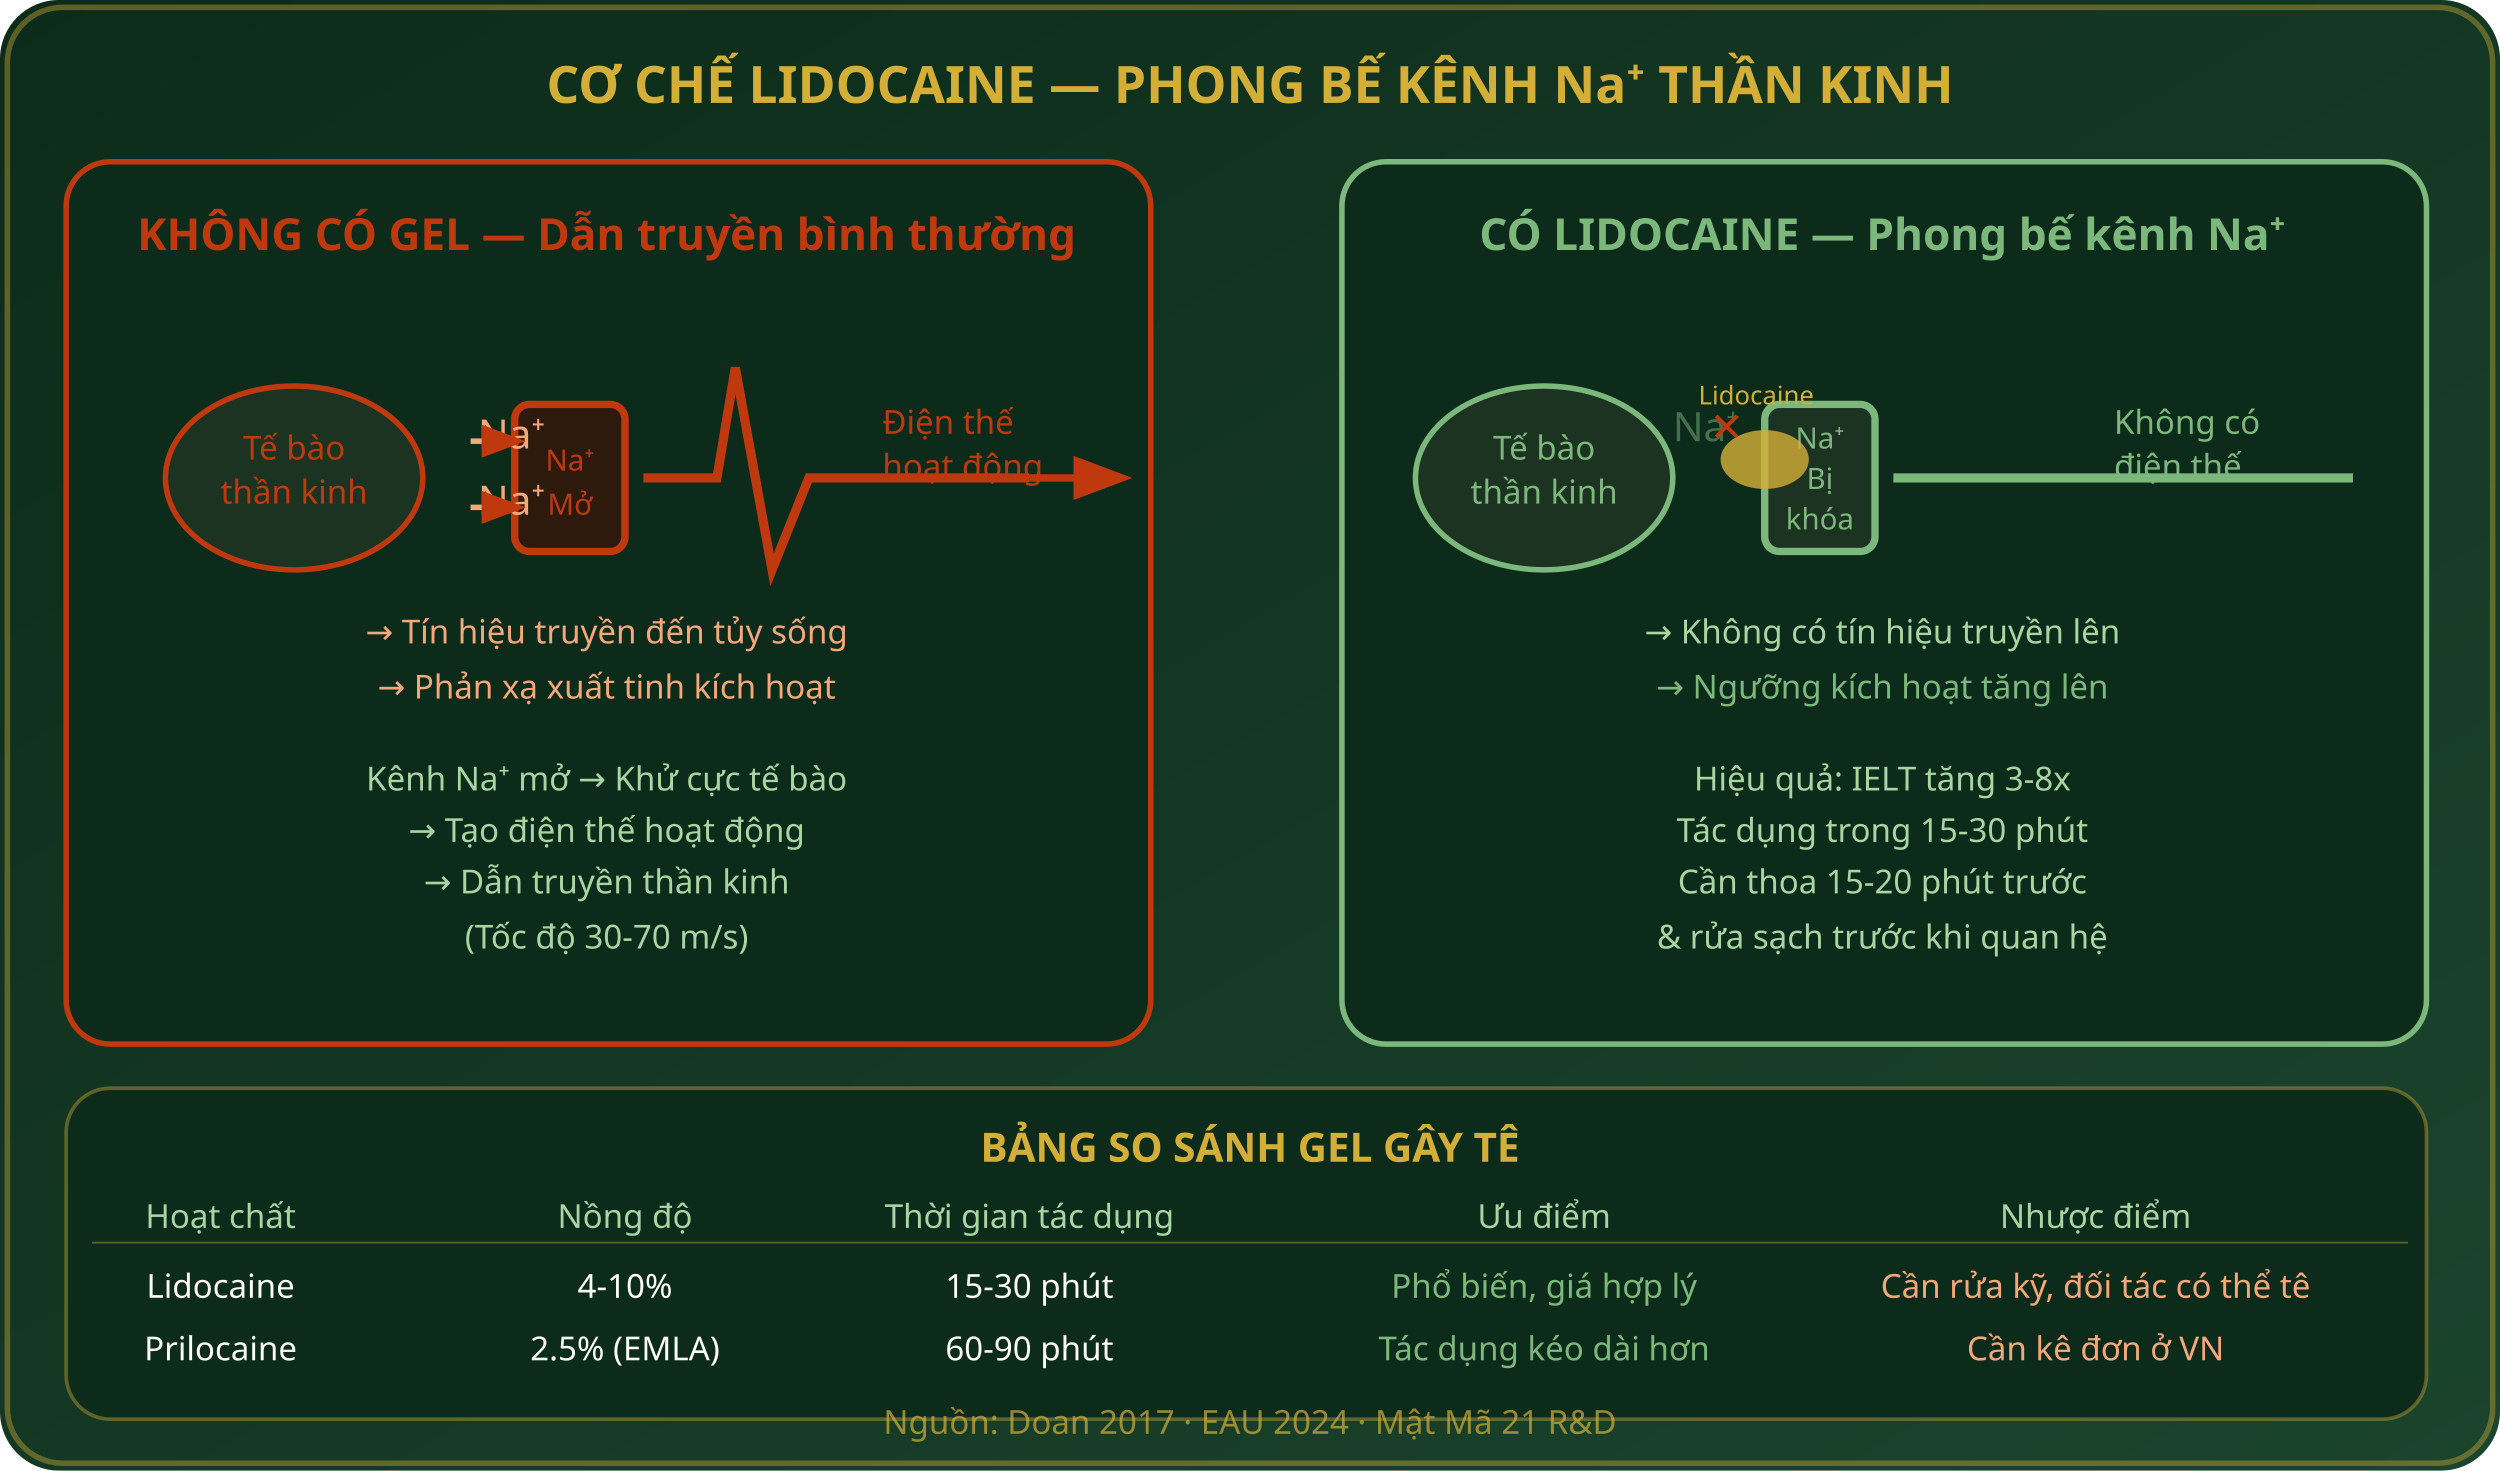
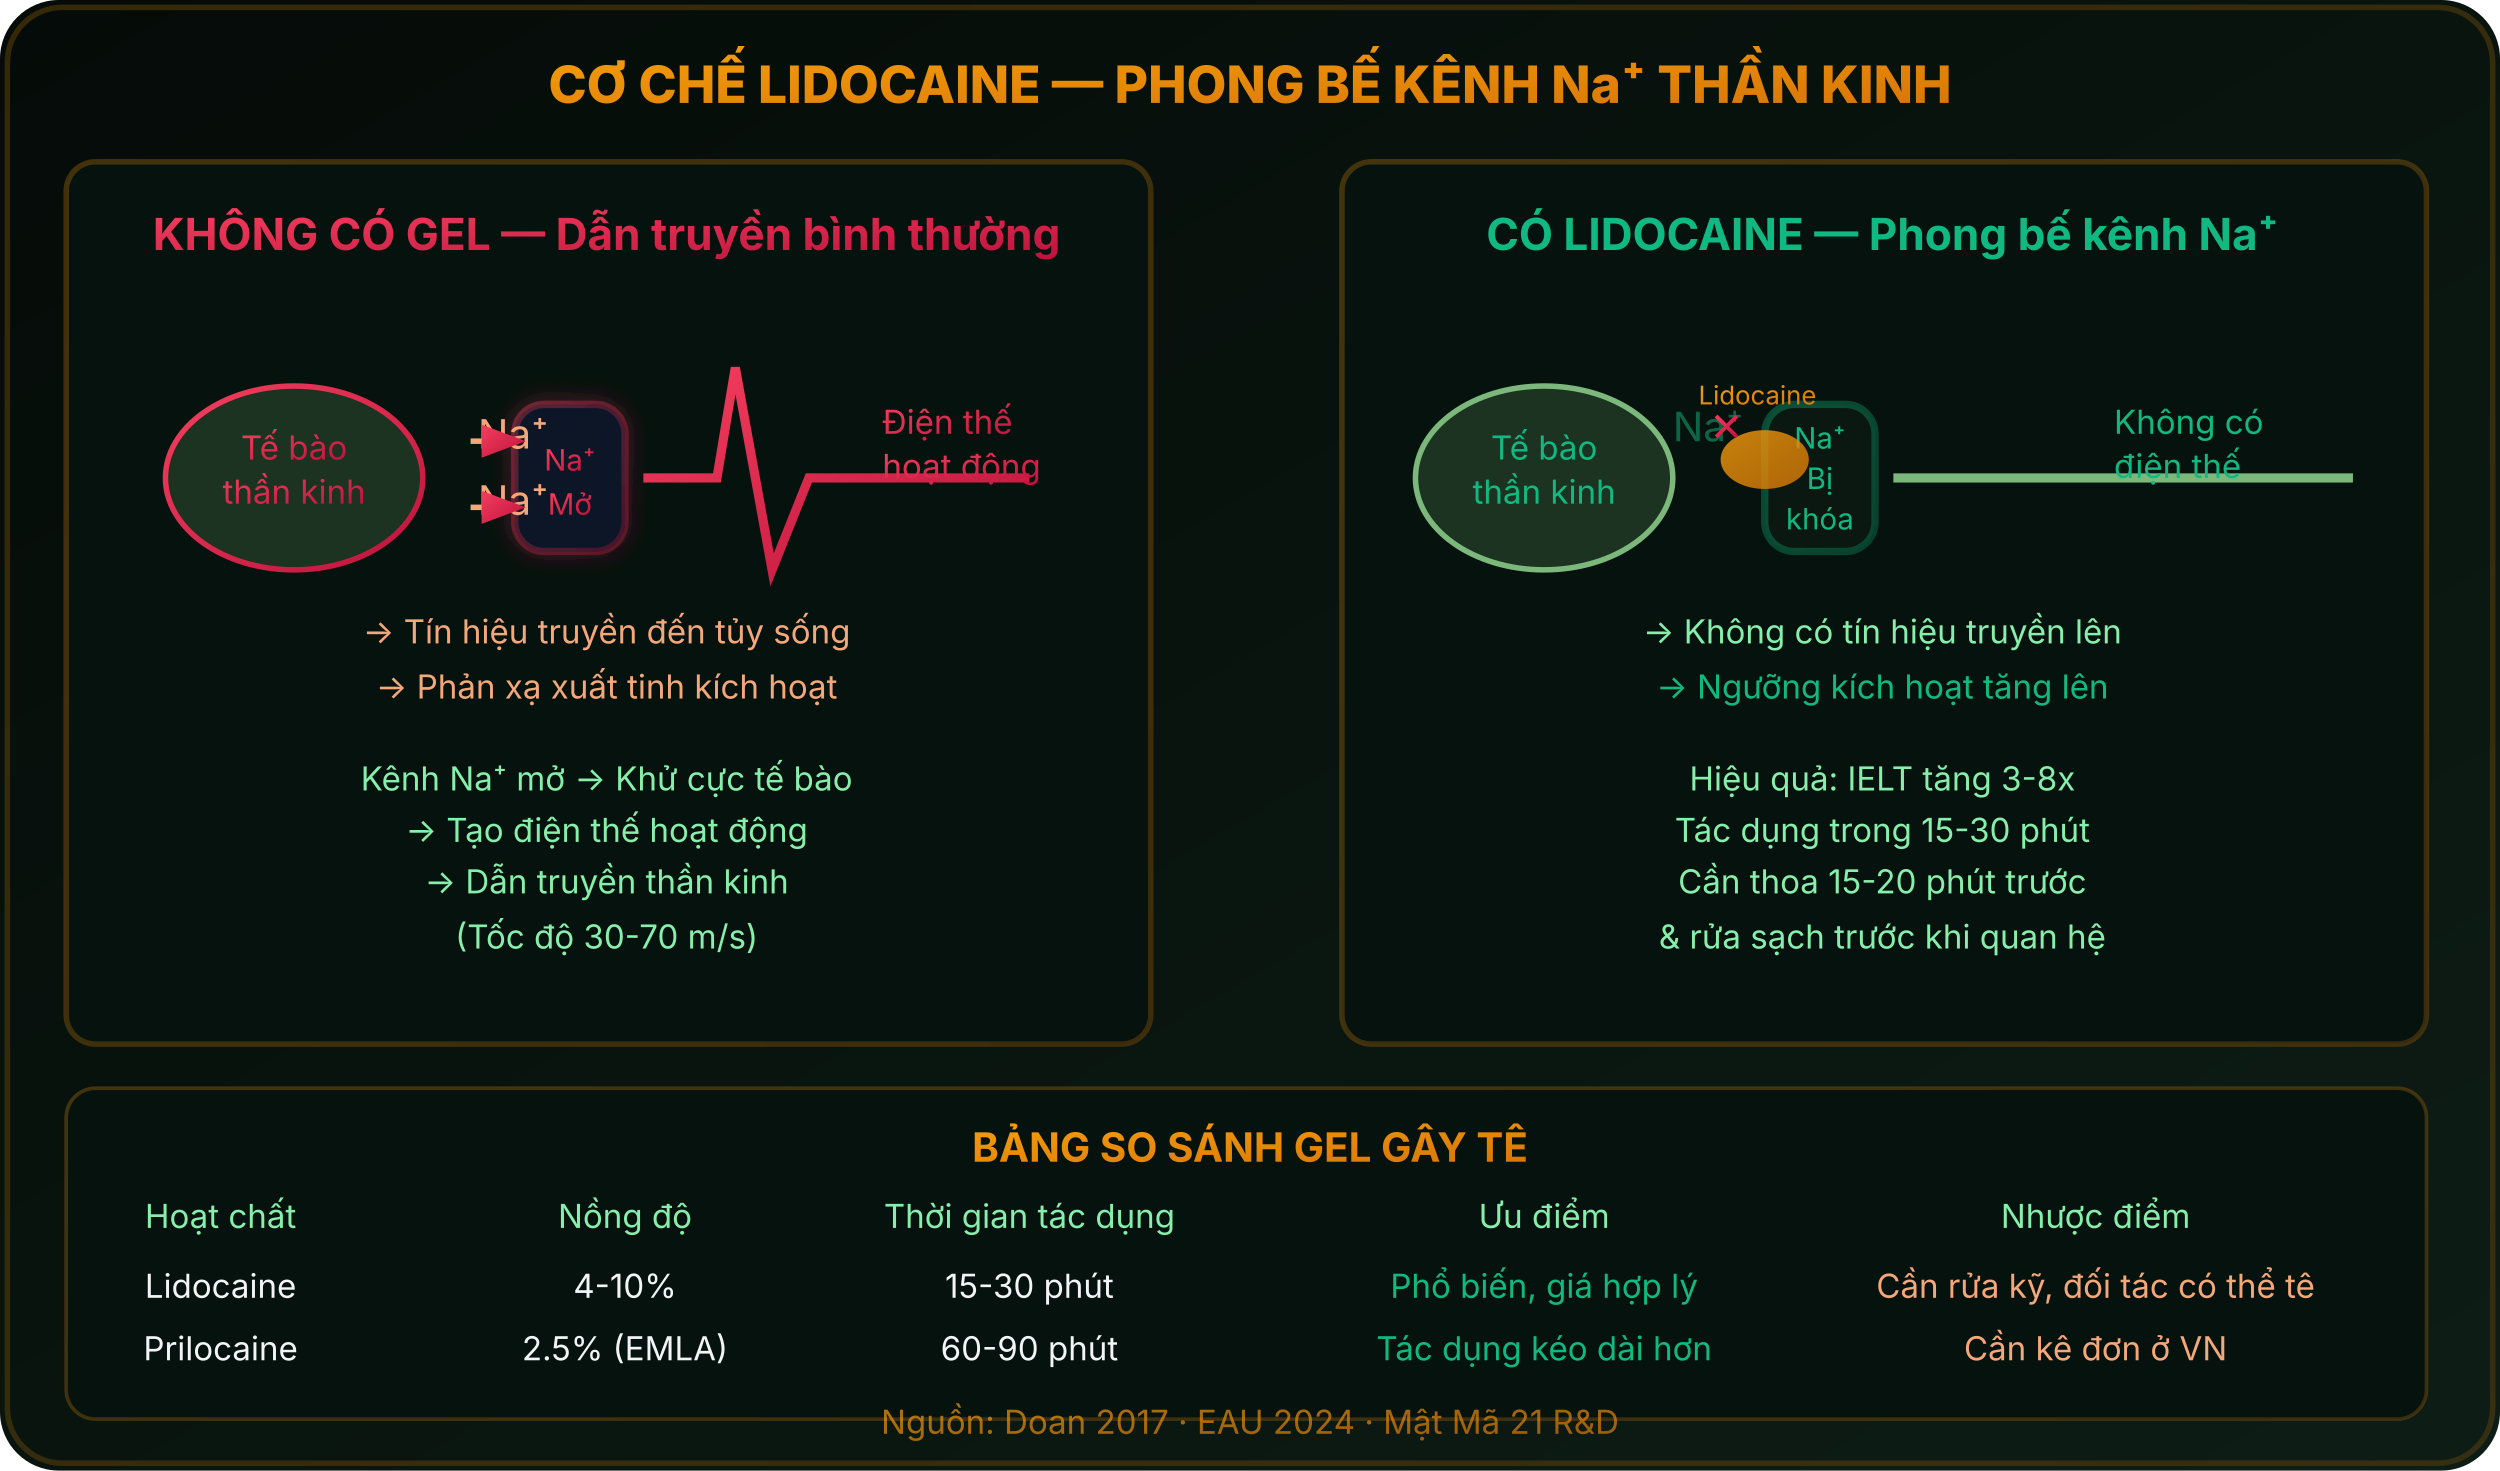
<svg xmlns="http://www.w3.org/2000/svg" viewBox="0 0 680 400" width="100%" height="100%">
  <defs>
+     <style>
+       text {
+         text-rendering: optimizeLegibility;
+         -webkit-font-smoothing: antialiased;
+         font-family: 'Plus Jakarta Sans', 'Inter', system-ui, -apple-system, sans-serif;
+       }
+       .title-text {
+         font-weight: 800;
+         letter-spacing: 1.5px;
+       }
+       .glow-path {
+         filter: url(#glow-filter);
+       }
+     </style>
+     <filter id="glow-filter" x="-20%" y="-20%" width="140%" height="140%">
+       <feGaussianBlur stdDeviation="3" result="blur" />
+       <feMerge>
+         <feMergeNode in="blur" />
+         <feMergeNode in="SourceGraphic" />
+       </feMerge>
+     </filter>
+     <linearGradient id="obsidian-bg" x1="0%" y1="0%" x2="100%" y2="100%">
+       <stop offset="0%" stop-color="#050B08" />
+       <stop offset="100%" stop-color="#0D1D15" />
+     </linearGradient>
+     <linearGradient id="neon-gold" x1="0%" y1="0%" x2="100%" y2="100%">
+       <stop offset="0%" stop-color="#F59E0B" />
+       <stop offset="100%" stop-color="#D97706" />
+     </linearGradient>
+     <linearGradient id="neon-red" x1="0%" y1="0%" x2="100%" y2="100%">
+       <stop offset="0%" stop-color="#F43F5E" />
+       <stop offset="100%" stop-color="#BE123C" />
+     </linearGradient>
+     <linearGradient id="neon-cyan" x1="0%" y1="0%" x2="100%" y2="100%">
+       <stop offset="0%" stop-color="#06B6D4" />
+       <stop offset="100%" stop-color="#0891B2" />
+     </linearGradient>
+     <linearGradient id="neon-green" x1="0%" y1="0%" x2="100%" y2="100%">
+       <stop offset="0%" stop-color="#10B981" />
+       <stop offset="100%" stop-color="#059669" />
+     </linearGradient>
    <linearGradient id="bg" x1="0%" y1="0%" x2="100%" y2="100%">
      <stop offset="0%" stop-color="#0D2B1A" />
      <stop offset="100%" stop-color="#1B442D" />
    </linearGradient>
    <marker id="arr" markerWidth="8" markerHeight="8" refX="6" refY="3" orient="auto">
-       <path d="M0,0 L0,6 L8,3 z" fill="#D4AF37" />
+       <path d="M0,0 L0,6 L8,3 z" fill="url(#neon-gold)" />
    </marker>
    <marker id="arr-red" markerWidth="8" markerHeight="8" refX="6" refY="3" orient="auto">
-       <path d="M0,0 L0,6 L8,3 z" fill="#C0390E" />
+       <path d="M0,0 L0,6 L8,3 z" fill="url(#neon-red)" />
    </marker>
    <marker id="arr-block" markerWidth="8" markerHeight="8" refX="6" refY="3" orient="auto">
-       <path d="M0,0 L0,6 L8,3 z" fill="#7CB87C" />
+       <path d="M0,0 L0,6 L8,3 z" fill="#10B981" />
    </marker>
  </defs>
-   <rect width="680" height="400" rx="16" fill="url(#bg)" />
-   <rect x="2" y="2" width="676" height="396" rx="15" fill="none" stroke="#D4AF37" stroke-width="1.5" stroke-opacity="0.4" />
-   <text x="340" y="28" font-family="system-ui,sans-serif" font-size="14" font-weight="800" fill="#D4AF37" text-anchor="middle">CƠ CHẾ LIDOCAINE — PHONG BẾ KÊNH Na⁺ THẦN KINH</text>
-   <rect x="18" y="44" width="295" height="240" rx="12" fill="#0D2B1A" stroke="#C0390E" stroke-width="1.5" />
-   <text x="165" y="68" font-family="system-ui,sans-serif" font-size="12" font-weight="700" fill="#C0390E" text-anchor="middle">KHÔNG CÓ GEL — Dẫn truyền bình thường</text>
-   <ellipse cx="80" cy="130" rx="35" ry="25" fill="#1B3320" stroke="#C0390E" stroke-width="1.5" />
-   <text x="80" y="125" font-family="system-ui,sans-serif" font-size="9" fill="#C0390E" text-anchor="middle">Tế bào</text>
-   <text x="80" y="137" font-family="system-ui,sans-serif" font-size="9" fill="#C0390E" text-anchor="middle">thần kinh</text>
-   <rect x="140" y="110" width="30" height="40" rx="4" fill="#2D1A0D" stroke="#C0390E" stroke-width="2" />
-   <text x="155" y="128" font-family="system-ui,sans-serif" font-size="8" fill="#C0390E" text-anchor="middle">Na⁺</text>
-   <text x="155" y="140" font-family="system-ui,sans-serif" font-size="8" fill="#C0390E" text-anchor="middle">Mở</text>
-   <text x="130" y="122" font-family="system-ui,sans-serif" font-size="11" fill="#F4A87A">Na⁺</text>
+   <rect width="680" height="400" rx="16" fill="url(#obsidian-bg)" />
+   <rect x="2" y="2" width="676" height="396" rx="15" fill="none" stroke="url(#neon-gold)" stroke-width="1.5" stroke-opacity="0.2" />
+   <text x="340" y="28" font-family="'Plus Jakarta Sans', 'Inter', system-ui, sans-serif" font-size="14" font-weight="800" fill="url(#neon-gold)" text-anchor="middle">CƠ CHẾ LIDOCAINE — PHONG BẾ KÊNH Na⁺ THẦN KINH</text>
+   <rect x="18" y="44" width="295" height="240" rx="8" fill="#06120D" stroke="url(#neon-gold)" stroke-width="1.5" stroke-opacity="0.25" ry="8" />
+   <text x="165" y="68" font-family="'Plus Jakarta Sans', 'Inter', system-ui, sans-serif" font-size="12" font-weight="700" fill="url(#neon-red)" text-anchor="middle">KHÔNG CÓ GEL — Dẫn truyền bình thường</text>
+   <ellipse cx="80" cy="130" rx="35" ry="25" fill="#1B3320" stroke="url(#neon-red)" stroke-width="1.5" />
+   <text x="80" y="125" font-family="'Plus Jakarta Sans', 'Inter', system-ui, sans-serif" font-size="9" fill="url(#neon-red)" text-anchor="middle">Tế bào</text>
+   <text x="80" y="137" font-family="'Plus Jakarta Sans', 'Inter', system-ui, sans-serif" font-size="9" fill="url(#neon-red)" text-anchor="middle">thần kinh</text>
+   <rect x="140" y="110" width="30" height="40" rx="8" fill="#111827" stroke="url(#neon-red)" stroke-width="2" class="glow-path" stroke-opacity="0.3" ry="8" />
+   <text x="155" y="128" font-family="'Plus Jakarta Sans', 'Inter', system-ui, sans-serif" font-size="8" fill="url(#neon-red)" text-anchor="middle">Na⁺</text>
+   <text x="155" y="140" font-family="'Plus Jakarta Sans', 'Inter', system-ui, sans-serif" font-size="8" fill="url(#neon-red)" text-anchor="middle">Mở</text>
+   <text x="130" y="122" font-family="'Plus Jakarta Sans', 'Inter', system-ui, sans-serif" font-size="11" fill="#F4A87A">Na⁺</text>
  <line x1="128" y1="120" x2="140" y2="120" stroke="#F4A87A" stroke-width="1.5" marker-end="url(#arr-red)" />
-   <text x="130" y="140" font-family="system-ui,sans-serif" font-size="11" fill="#F4A87A">Na⁺</text>
+   <text x="130" y="140" font-family="'Plus Jakarta Sans', 'Inter', system-ui, sans-serif" font-size="11" fill="#F4A87A">Na⁺</text>
  <line x1="128" y1="138" x2="140" y2="138" stroke="#F4A87A" stroke-width="1.5" marker-end="url(#arr-red)" />
-   <path d="M 175 130 L 195 130 L 200 100 L 210 155 L 220 130 L 280 130" fill="none" stroke="#C0390E" stroke-width="2.5" />
-   <text x="240" y="118" font-family="system-ui,sans-serif" font-size="9" fill="#C0390E">Điện thế</text>
-   <text x="240" y="130" font-family="system-ui,sans-serif" font-size="9" fill="#C0390E">hoạt động</text>
-   <line x1="280" y1="130" x2="304" y2="130" stroke="#C0390E" stroke-width="2" marker-end="url(#arr-red)" />
-   <text x="165" y="175" font-family="system-ui,sans-serif" font-size="9" fill="#F4A87A" text-anchor="middle">→ Tín hiệu truyền đến tủy sống</text>
-   <text x="165" y="190" font-family="system-ui,sans-serif" font-size="9" fill="#F4A87A" text-anchor="middle">→ Phản xạ xuất tinh kích hoạt</text>
-   <text x="165" y="215" font-family="system-ui,sans-serif" font-size="9" fill="#A8D5A2" text-anchor="middle">Kênh Na⁺ mở → Khử cực tế bào</text>
-   <text x="165" y="229" font-family="system-ui,sans-serif" font-size="9" fill="#A8D5A2" text-anchor="middle">→ Tạo điện thế hoạt động</text>
-   <text x="165" y="243" font-family="system-ui,sans-serif" font-size="9" fill="#A8D5A2" text-anchor="middle">→ Dẫn truyền thần kinh</text>
-   <text x="165" y="258" font-family="system-ui,sans-serif" font-size="9" fill="#A8D5A2" text-anchor="middle">(Tốc độ 30-70 m/s)</text>
-   <rect x="365" y="44" width="295" height="240" rx="12" fill="#0D2B1A" stroke="#7CB87C" stroke-width="1.5" />
-   <text x="512" y="68" font-family="system-ui,sans-serif" font-size="12" font-weight="700" fill="#7CB87C" text-anchor="middle">CÓ LIDOCAINE — Phong bế kênh Na⁺</text>
+   <path d="M 175 130 L 195 130 L 200 100 L 210 155 L 220 130 L 280 130" fill="none" stroke="url(#neon-red)" stroke-width="2.5" />
+   <text x="240" y="118" font-family="'Plus Jakarta Sans', 'Inter', system-ui, sans-serif" font-size="9" fill="url(#neon-red)">Điện thế</text>
+   <text x="240" y="130" font-family="'Plus Jakarta Sans', 'Inter', system-ui, sans-serif" font-size="9" fill="url(#neon-red)">hoạt động</text>
+   <line x1="280" y1="130" x2="304" y2="130" stroke="url(#neon-red)" stroke-width="2" class="glow-path" marker-end="url(#arr-red)" />
+   <text x="165" y="175" font-family="'Plus Jakarta Sans', 'Inter', system-ui, sans-serif" font-size="9" fill="#F4A87A" text-anchor="middle">→ Tín hiệu truyền đến tủy sống</text>
+   <text x="165" y="190" font-family="'Plus Jakarta Sans', 'Inter', system-ui, sans-serif" font-size="9" fill="#F4A87A" text-anchor="middle">→ Phản xạ xuất tinh kích hoạt</text>
+   <text x="165" y="215" font-family="'Plus Jakarta Sans', 'Inter', system-ui, sans-serif" font-size="9" fill="#86EFAC" text-anchor="middle">Kênh Na⁺ mở → Khử cực tế bào</text>
+   <text x="165" y="229" font-family="'Plus Jakarta Sans', 'Inter', system-ui, sans-serif" font-size="9" fill="#86EFAC" text-anchor="middle">→ Tạo điện thế hoạt động</text>
+   <text x="165" y="243" font-family="'Plus Jakarta Sans', 'Inter', system-ui, sans-serif" font-size="9" fill="#86EFAC" text-anchor="middle">→ Dẫn truyền thần kinh</text>
+   <text x="165" y="258" font-family="'Plus Jakarta Sans', 'Inter', system-ui, sans-serif" font-size="9" fill="#86EFAC" text-anchor="middle">(Tốc độ 30-70 m/s)</text>
+   <rect x="365" y="44" width="295" height="240" rx="8" fill="#06120D" stroke="url(#neon-gold)" stroke-width="1.5" stroke-opacity="0.25" ry="8" />
+   <text x="512" y="68" font-family="'Plus Jakarta Sans', 'Inter', system-ui, sans-serif" font-size="12" font-weight="700" fill="#10B981" text-anchor="middle">CÓ LIDOCAINE — Phong bế kênh Na⁺</text>
  <ellipse cx="420" cy="130" rx="35" ry="25" fill="#1B3320" stroke="#7CB87C" stroke-width="1.5" />
-   <text x="420" y="125" font-family="system-ui,sans-serif" font-size="9" fill="#7CB87C" text-anchor="middle">Tế bào</text>
-   <text x="420" y="137" font-family="system-ui,sans-serif" font-size="9" fill="#7CB87C" text-anchor="middle">thần kinh</text>
-   <rect x="480" y="110" width="30" height="40" rx="4" fill="#1B3320" stroke="#7CB87C" stroke-width="2" />
-   <text x="495" y="122" font-family="system-ui,sans-serif" font-size="8" fill="#7CB87C" text-anchor="middle">Na⁺</text>
-   <text x="495" y="133" font-family="system-ui,sans-serif" font-size="8" fill="#7CB87C" text-anchor="middle">Bị</text>
-   <text x="495" y="144" font-family="system-ui,sans-serif" font-size="8" fill="#7CB87C" text-anchor="middle">khóa</text>
-   <ellipse cx="480" cy="125" rx="12" ry="8" fill="#D4AF37" opacity="0.8" />
-   <text x="462" y="110" font-family="system-ui,sans-serif" font-size="7" fill="#D4AF37">Lidocaine</text>
-   <text x="455" y="120" font-family="system-ui,sans-serif" font-size="11" fill="#7CB87C" opacity="0.5">Na⁺</text>
-   <text x="465" y="120" font-family="system-ui,sans-serif" font-size="11" fill="#C0390E">✕</text>
+   <text x="420" y="125" font-family="'Plus Jakarta Sans', 'Inter', system-ui, sans-serif" font-size="9" fill="#10B981" text-anchor="middle">Tế bào</text>
+   <text x="420" y="137" font-family="'Plus Jakarta Sans', 'Inter', system-ui, sans-serif" font-size="9" fill="#10B981" text-anchor="middle">thần kinh</text>
+   <rect x="480" y="110" width="30" height="40" rx="8" fill="#0A1811" stroke="url(#neon-green)" stroke-width="2" stroke-opacity="0.35" ry="8" />
+   <text x="495" y="122" font-family="'Plus Jakarta Sans', 'Inter', system-ui, sans-serif" font-size="8" fill="#10B981" text-anchor="middle">Na⁺</text>
+   <text x="495" y="133" font-family="'Plus Jakarta Sans', 'Inter', system-ui, sans-serif" font-size="8" fill="#10B981" text-anchor="middle">Bị</text>
+   <text x="495" y="144" font-family="'Plus Jakarta Sans', 'Inter', system-ui, sans-serif" font-size="8" fill="#10B981" text-anchor="middle">khóa</text>
+   <ellipse cx="480" cy="125" rx="12" ry="8" fill="url(#neon-gold)" opacity="0.8" />
+   <text x="462" y="110" font-family="'Plus Jakarta Sans', 'Inter', system-ui, sans-serif" font-size="7" fill="url(#neon-gold)">Lidocaine</text>
+   <text x="455" y="120" font-family="'Plus Jakarta Sans', 'Inter', system-ui, sans-serif" font-size="11" fill="#10B981" opacity="0.5">Na⁺</text>
+   <text x="465" y="120" font-family="'Plus Jakarta Sans', 'Inter', system-ui, sans-serif" font-size="11" fill="url(#neon-red)">✕</text>
  <path d="M 515 130 L 640 130" fill="none" stroke="#7CB87C" stroke-width="2.5" />
-   <text x="575" y="118" font-family="system-ui,sans-serif" font-size="9" fill="#7CB87C">Không có</text>
-   <text x="575" y="130" font-family="system-ui,sans-serif" font-size="9" fill="#7CB87C">điện thế</text>
-   <text x="512" y="175" font-family="system-ui,sans-serif" font-size="9" fill="#A8D5A2" text-anchor="middle">→ Không có tín hiệu truyền lên</text>
-   <text x="512" y="190" font-family="system-ui,sans-serif" font-size="9" fill="#7CB87C" text-anchor="middle">→ Ngưỡng kích hoạt tăng lên</text>
-   <text x="512" y="215" font-family="system-ui,sans-serif" font-size="9" fill="#A8D5A2" text-anchor="middle">Hiệu quả: IELT tăng 3-8x</text>
-   <text x="512" y="229" font-family="system-ui,sans-serif" font-size="9" fill="#A8D5A2" text-anchor="middle">Tác dụng trong 15-30 phút</text>
-   <text x="512" y="243" font-family="system-ui,sans-serif" font-size="9" fill="#A8D5A2" text-anchor="middle">Cần thoa 15-20 phút trước</text>
-   <text x="512" y="258" font-family="system-ui,sans-serif" font-size="9" fill="#A8D5A2" text-anchor="middle">&amp; rửa sạch trước khi quan hệ</text>
-   <rect x="18" y="296" width="642" height="90" rx="12" fill="#0D2B1A" stroke="#D4AF37" stroke-width="1" stroke-opacity="0.4" />
-   <text x="340" y="316" font-family="system-ui,sans-serif" font-size="11" font-weight="700" fill="#D4AF37" text-anchor="middle">BẢNG SO SÁNH GEL GÂY TÊ</text>
-   <text x="60" y="334" font-family="system-ui,sans-serif" font-size="9" fill="#A8D5A2" text-anchor="middle">Hoạt chất</text>
-   <text x="170" y="334" font-family="system-ui,sans-serif" font-size="9" fill="#A8D5A2" text-anchor="middle">Nồng độ</text>
-   <text x="280" y="334" font-family="system-ui,sans-serif" font-size="9" fill="#A8D5A2" text-anchor="middle">Thời gian tác dụng</text>
-   <text x="420" y="334" font-family="system-ui,sans-serif" font-size="9" fill="#A8D5A2" text-anchor="middle">Ưu điểm</text>
-   <text x="570" y="334" font-family="system-ui,sans-serif" font-size="9" fill="#A8D5A2" text-anchor="middle">Nhược điểm</text>
-   <line x1="25" y1="338" x2="655" y2="338" stroke="#D4AF37" stroke-width="0.5" opacity="0.4" />
-   <text x="60" y="353" font-family="system-ui,sans-serif" font-size="9" fill="#FDFBF7" text-anchor="middle">Lidocaine</text>
-   <text x="170" y="353" font-family="system-ui,sans-serif" font-size="9" fill="#FDFBF7" text-anchor="middle">4-10%</text>
-   <text x="280" y="353" font-family="system-ui,sans-serif" font-size="9" fill="#FDFBF7" text-anchor="middle">15-30 phút</text>
-   <text x="420" y="353" font-family="system-ui,sans-serif" font-size="9" fill="#7CB87C" text-anchor="middle">Phổ biến, giá hợp lý</text>
-   <text x="570" y="353" font-family="system-ui,sans-serif" font-size="9" fill="#F4A87A" text-anchor="middle">Cần rửa kỹ, đối tác có thể tê</text>
-   <text x="60" y="370" font-family="system-ui,sans-serif" font-size="9" fill="#FDFBF7" text-anchor="middle">Prilocaine</text>
-   <text x="170" y="370" font-family="system-ui,sans-serif" font-size="9" fill="#FDFBF7" text-anchor="middle">2.5% (EMLA)</text>
-   <text x="280" y="370" font-family="system-ui,sans-serif" font-size="9" fill="#FDFBF7" text-anchor="middle">60-90 phút</text>
-   <text x="420" y="370" font-family="system-ui,sans-serif" font-size="9" fill="#7CB87C" text-anchor="middle">Tác dụng kéo dài hơn</text>
-   <text x="570" y="370" font-family="system-ui,sans-serif" font-size="9" fill="#F4A87A" text-anchor="middle">Cần kê đơn ở VN</text>
-   <text x="340" y="390" font-family="system-ui,sans-serif" font-size="9" fill="#D4AF37" text-anchor="middle" opacity="0.7">Nguồn: Doan 2017 · EAU 2024 · Mật Mã 21 R&amp;D</text>
+   <text x="575" y="118" font-family="'Plus Jakarta Sans', 'Inter', system-ui, sans-serif" font-size="9" fill="#10B981">Không có</text>
+   <text x="575" y="130" font-family="'Plus Jakarta Sans', 'Inter', system-ui, sans-serif" font-size="9" fill="#10B981">điện thế</text>
+   <text x="512" y="175" font-family="'Plus Jakarta Sans', 'Inter', system-ui, sans-serif" font-size="9" fill="#86EFAC" text-anchor="middle">→ Không có tín hiệu truyền lên</text>
+   <text x="512" y="190" font-family="'Plus Jakarta Sans', 'Inter', system-ui, sans-serif" font-size="9" fill="#10B981" text-anchor="middle">→ Ngưỡng kích hoạt tăng lên</text>
+   <text x="512" y="215" font-family="'Plus Jakarta Sans', 'Inter', system-ui, sans-serif" font-size="9" fill="#86EFAC" text-anchor="middle">Hiệu quả: IELT tăng 3-8x</text>
+   <text x="512" y="229" font-family="'Plus Jakarta Sans', 'Inter', system-ui, sans-serif" font-size="9" fill="#86EFAC" text-anchor="middle">Tác dụng trong 15-30 phút</text>
+   <text x="512" y="243" font-family="'Plus Jakarta Sans', 'Inter', system-ui, sans-serif" font-size="9" fill="#86EFAC" text-anchor="middle">Cần thoa 15-20 phút trước</text>
+   <text x="512" y="258" font-family="'Plus Jakarta Sans', 'Inter', system-ui, sans-serif" font-size="9" fill="#86EFAC" text-anchor="middle">&amp; rửa sạch trước khi quan hệ</text>
+   <rect x="18" y="296" width="642" height="90" rx="8" fill="#06120D" stroke="url(#neon-gold)" stroke-width="1" stroke-opacity="0.25" ry="8" />
+   <text x="340" y="316" font-family="'Plus Jakarta Sans', 'Inter', system-ui, sans-serif" font-size="11" font-weight="700" fill="url(#neon-gold)" text-anchor="middle">BẢNG SO SÁNH GEL GÂY TÊ</text>
+   <text x="60" y="334" font-family="'Plus Jakarta Sans', 'Inter', system-ui, sans-serif" font-size="9" fill="#86EFAC" text-anchor="middle">Hoạt chất</text>
+   <text x="170" y="334" font-family="'Plus Jakarta Sans', 'Inter', system-ui, sans-serif" font-size="9" fill="#86EFAC" text-anchor="middle">Nồng độ</text>
+   <text x="280" y="334" font-family="'Plus Jakarta Sans', 'Inter', system-ui, sans-serif" font-size="9" fill="#86EFAC" text-anchor="middle">Thời gian tác dụng</text>
+   <text x="420" y="334" font-family="'Plus Jakarta Sans', 'Inter', system-ui, sans-serif" font-size="9" fill="#86EFAC" text-anchor="middle">Ưu điểm</text>
+   <text x="570" y="334" font-family="'Plus Jakarta Sans', 'Inter', system-ui, sans-serif" font-size="9" fill="#86EFAC" text-anchor="middle">Nhược điểm</text>
+   <line x1="25" y1="338" x2="655" y2="338" stroke="url(#neon-gold)" stroke-width="0.5" opacity="0.4" />
+   <text x="60" y="353" font-family="'Plus Jakarta Sans', 'Inter', system-ui, sans-serif" font-size="9" fill="#F3F4F6" text-anchor="middle">Lidocaine</text>
+   <text x="170" y="353" font-family="'Plus Jakarta Sans', 'Inter', system-ui, sans-serif" font-size="9" fill="#F3F4F6" text-anchor="middle">4-10%</text>
+   <text x="280" y="353" font-family="'Plus Jakarta Sans', 'Inter', system-ui, sans-serif" font-size="9" fill="#F3F4F6" text-anchor="middle">15-30 phút</text>
+   <text x="420" y="353" font-family="'Plus Jakarta Sans', 'Inter', system-ui, sans-serif" font-size="9" fill="#10B981" text-anchor="middle">Phổ biến, giá hợp lý</text>
+   <text x="570" y="353" font-family="'Plus Jakarta Sans', 'Inter', system-ui, sans-serif" font-size="9" fill="#F4A87A" text-anchor="middle">Cần rửa kỹ, đối tác có thể tê</text>
+   <text x="60" y="370" font-family="'Plus Jakarta Sans', 'Inter', system-ui, sans-serif" font-size="9" fill="#F3F4F6" text-anchor="middle">Prilocaine</text>
+   <text x="170" y="370" font-family="'Plus Jakarta Sans', 'Inter', system-ui, sans-serif" font-size="9" fill="#F3F4F6" text-anchor="middle">2.5% (EMLA)</text>
+   <text x="280" y="370" font-family="'Plus Jakarta Sans', 'Inter', system-ui, sans-serif" font-size="9" fill="#F3F4F6" text-anchor="middle">60-90 phút</text>
+   <text x="420" y="370" font-family="'Plus Jakarta Sans', 'Inter', system-ui, sans-serif" font-size="9" fill="#10B981" text-anchor="middle">Tác dụng kéo dài hơn</text>
+   <text x="570" y="370" font-family="'Plus Jakarta Sans', 'Inter', system-ui, sans-serif" font-size="9" fill="#F4A87A" text-anchor="middle">Cần kê đơn ở VN</text>
+   <text x="340" y="390" font-family="'Plus Jakarta Sans', 'Inter', system-ui, sans-serif" font-size="9" fill="url(#neon-gold)" text-anchor="middle" opacity="0.7">Nguồn: Doan 2017 · EAU 2024 · Mật Mã 21 R&amp;D</text>
</svg>
